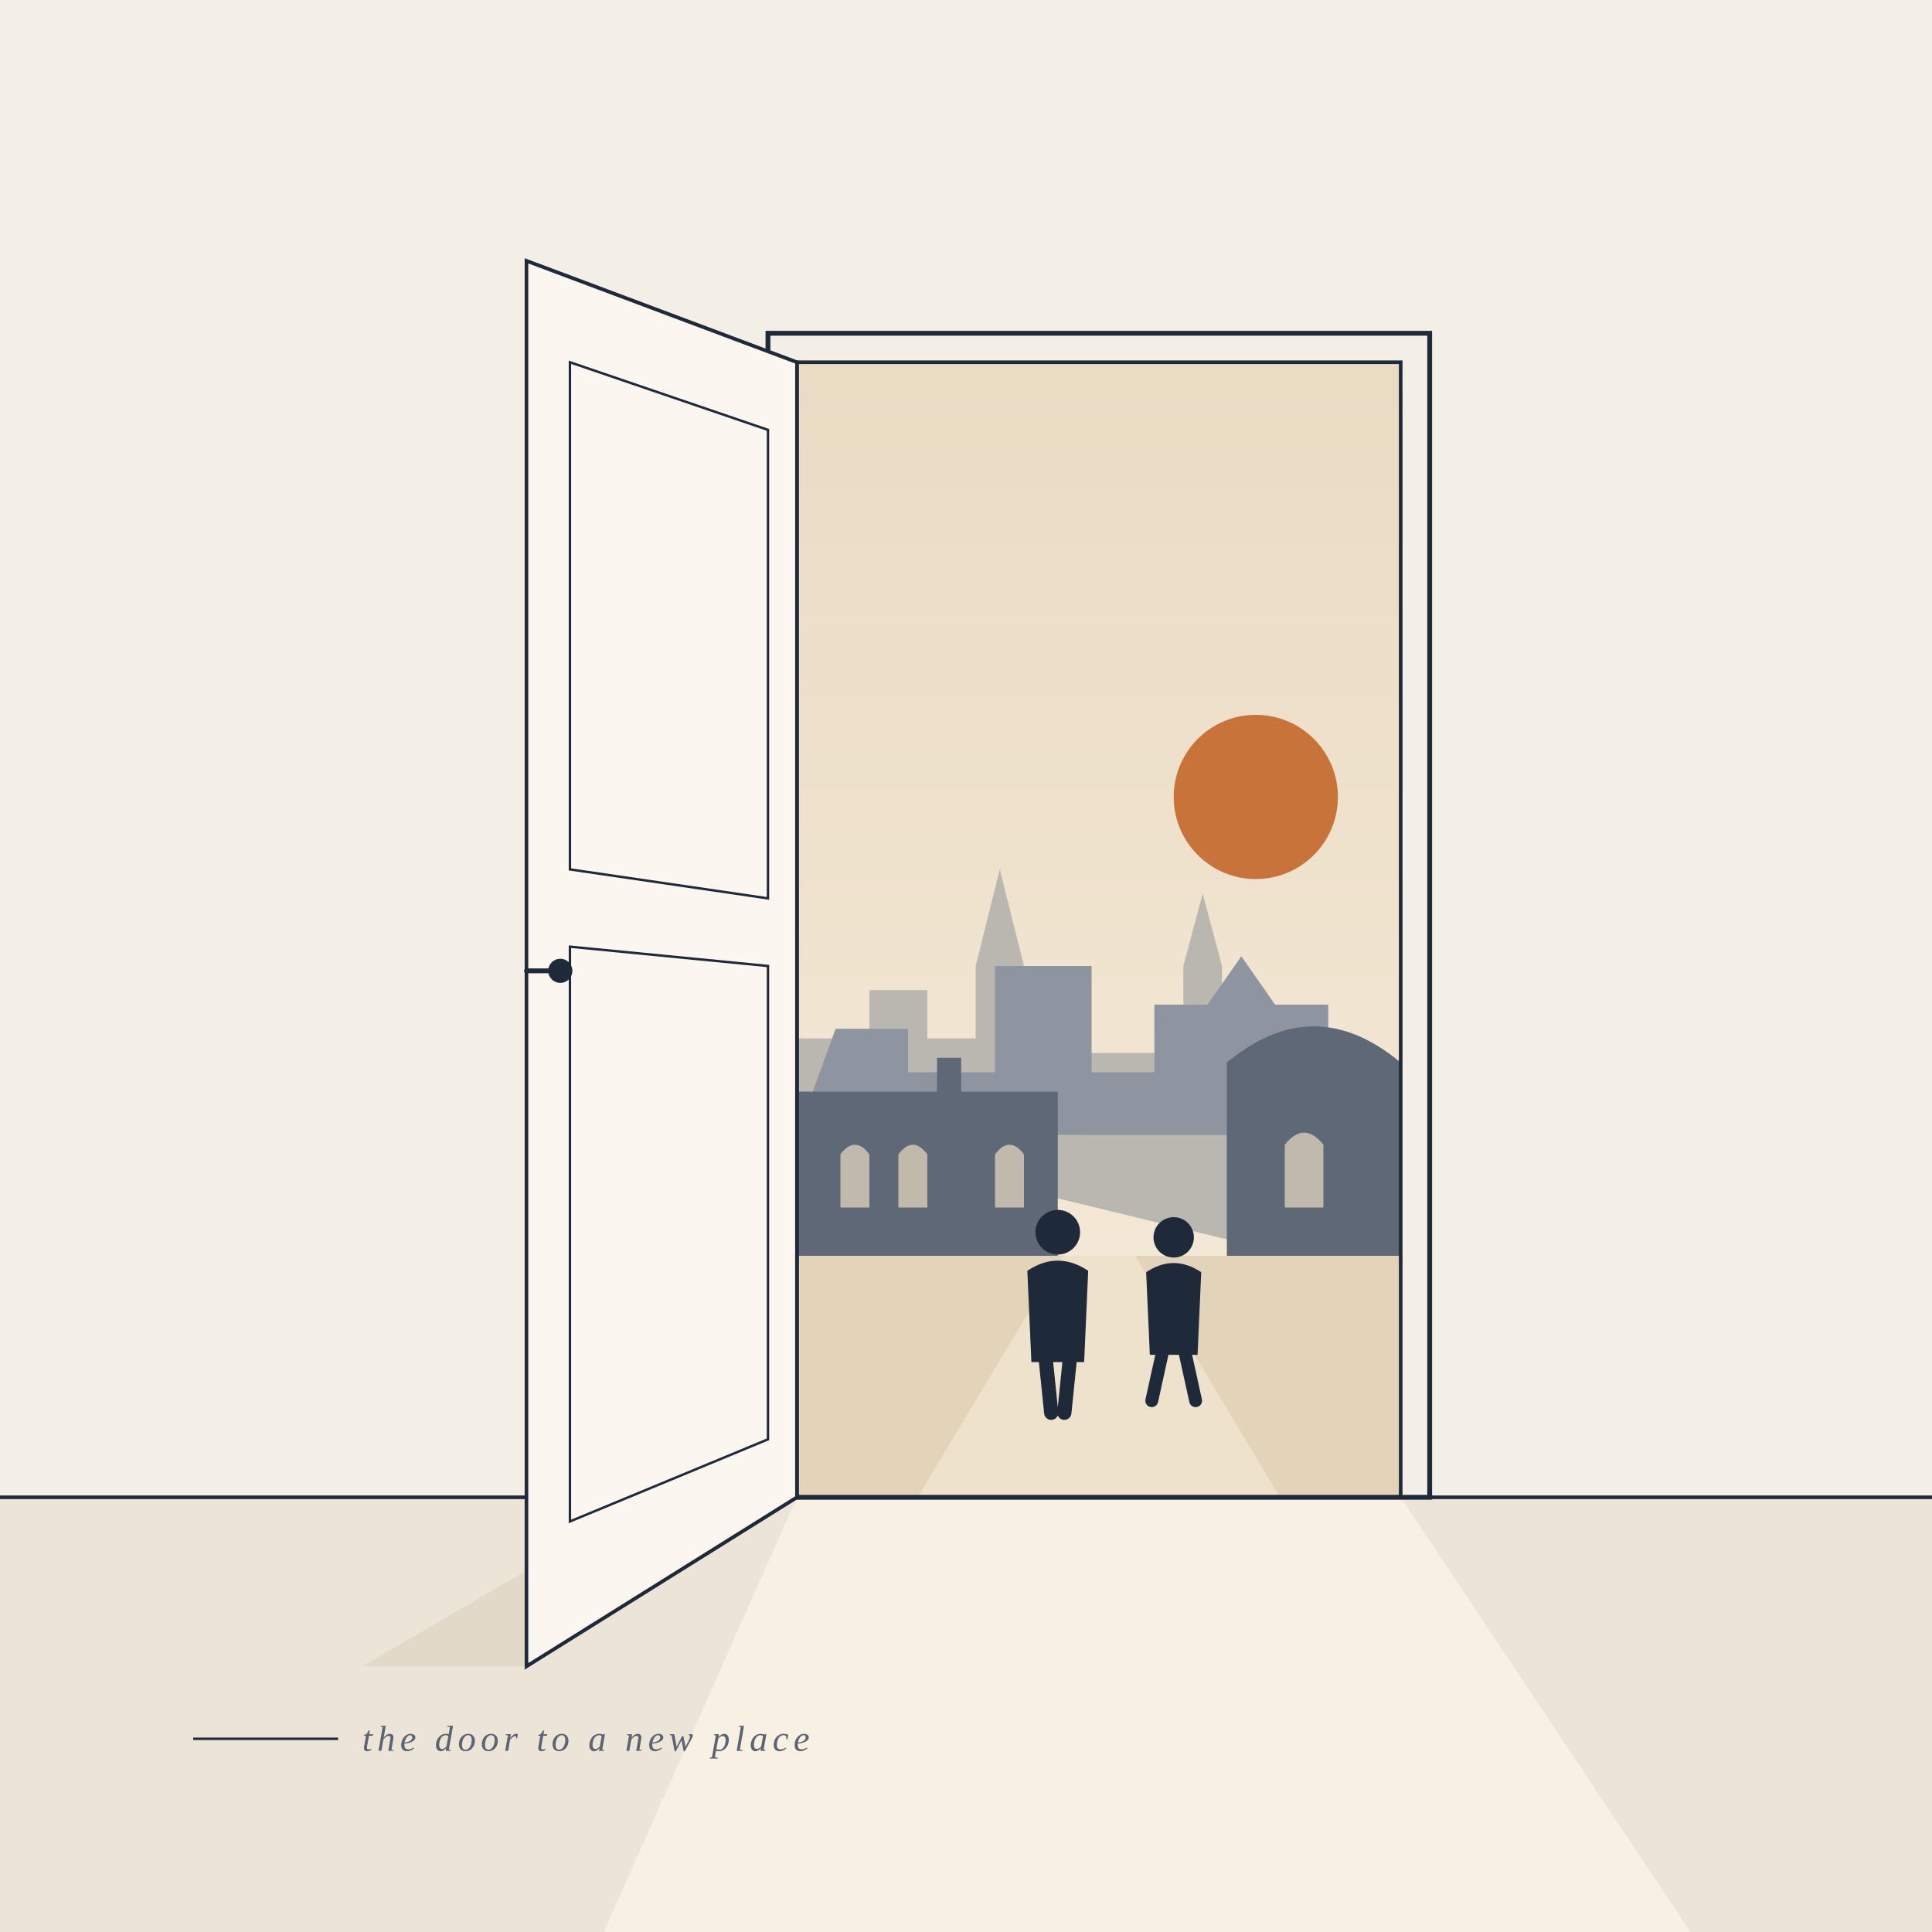
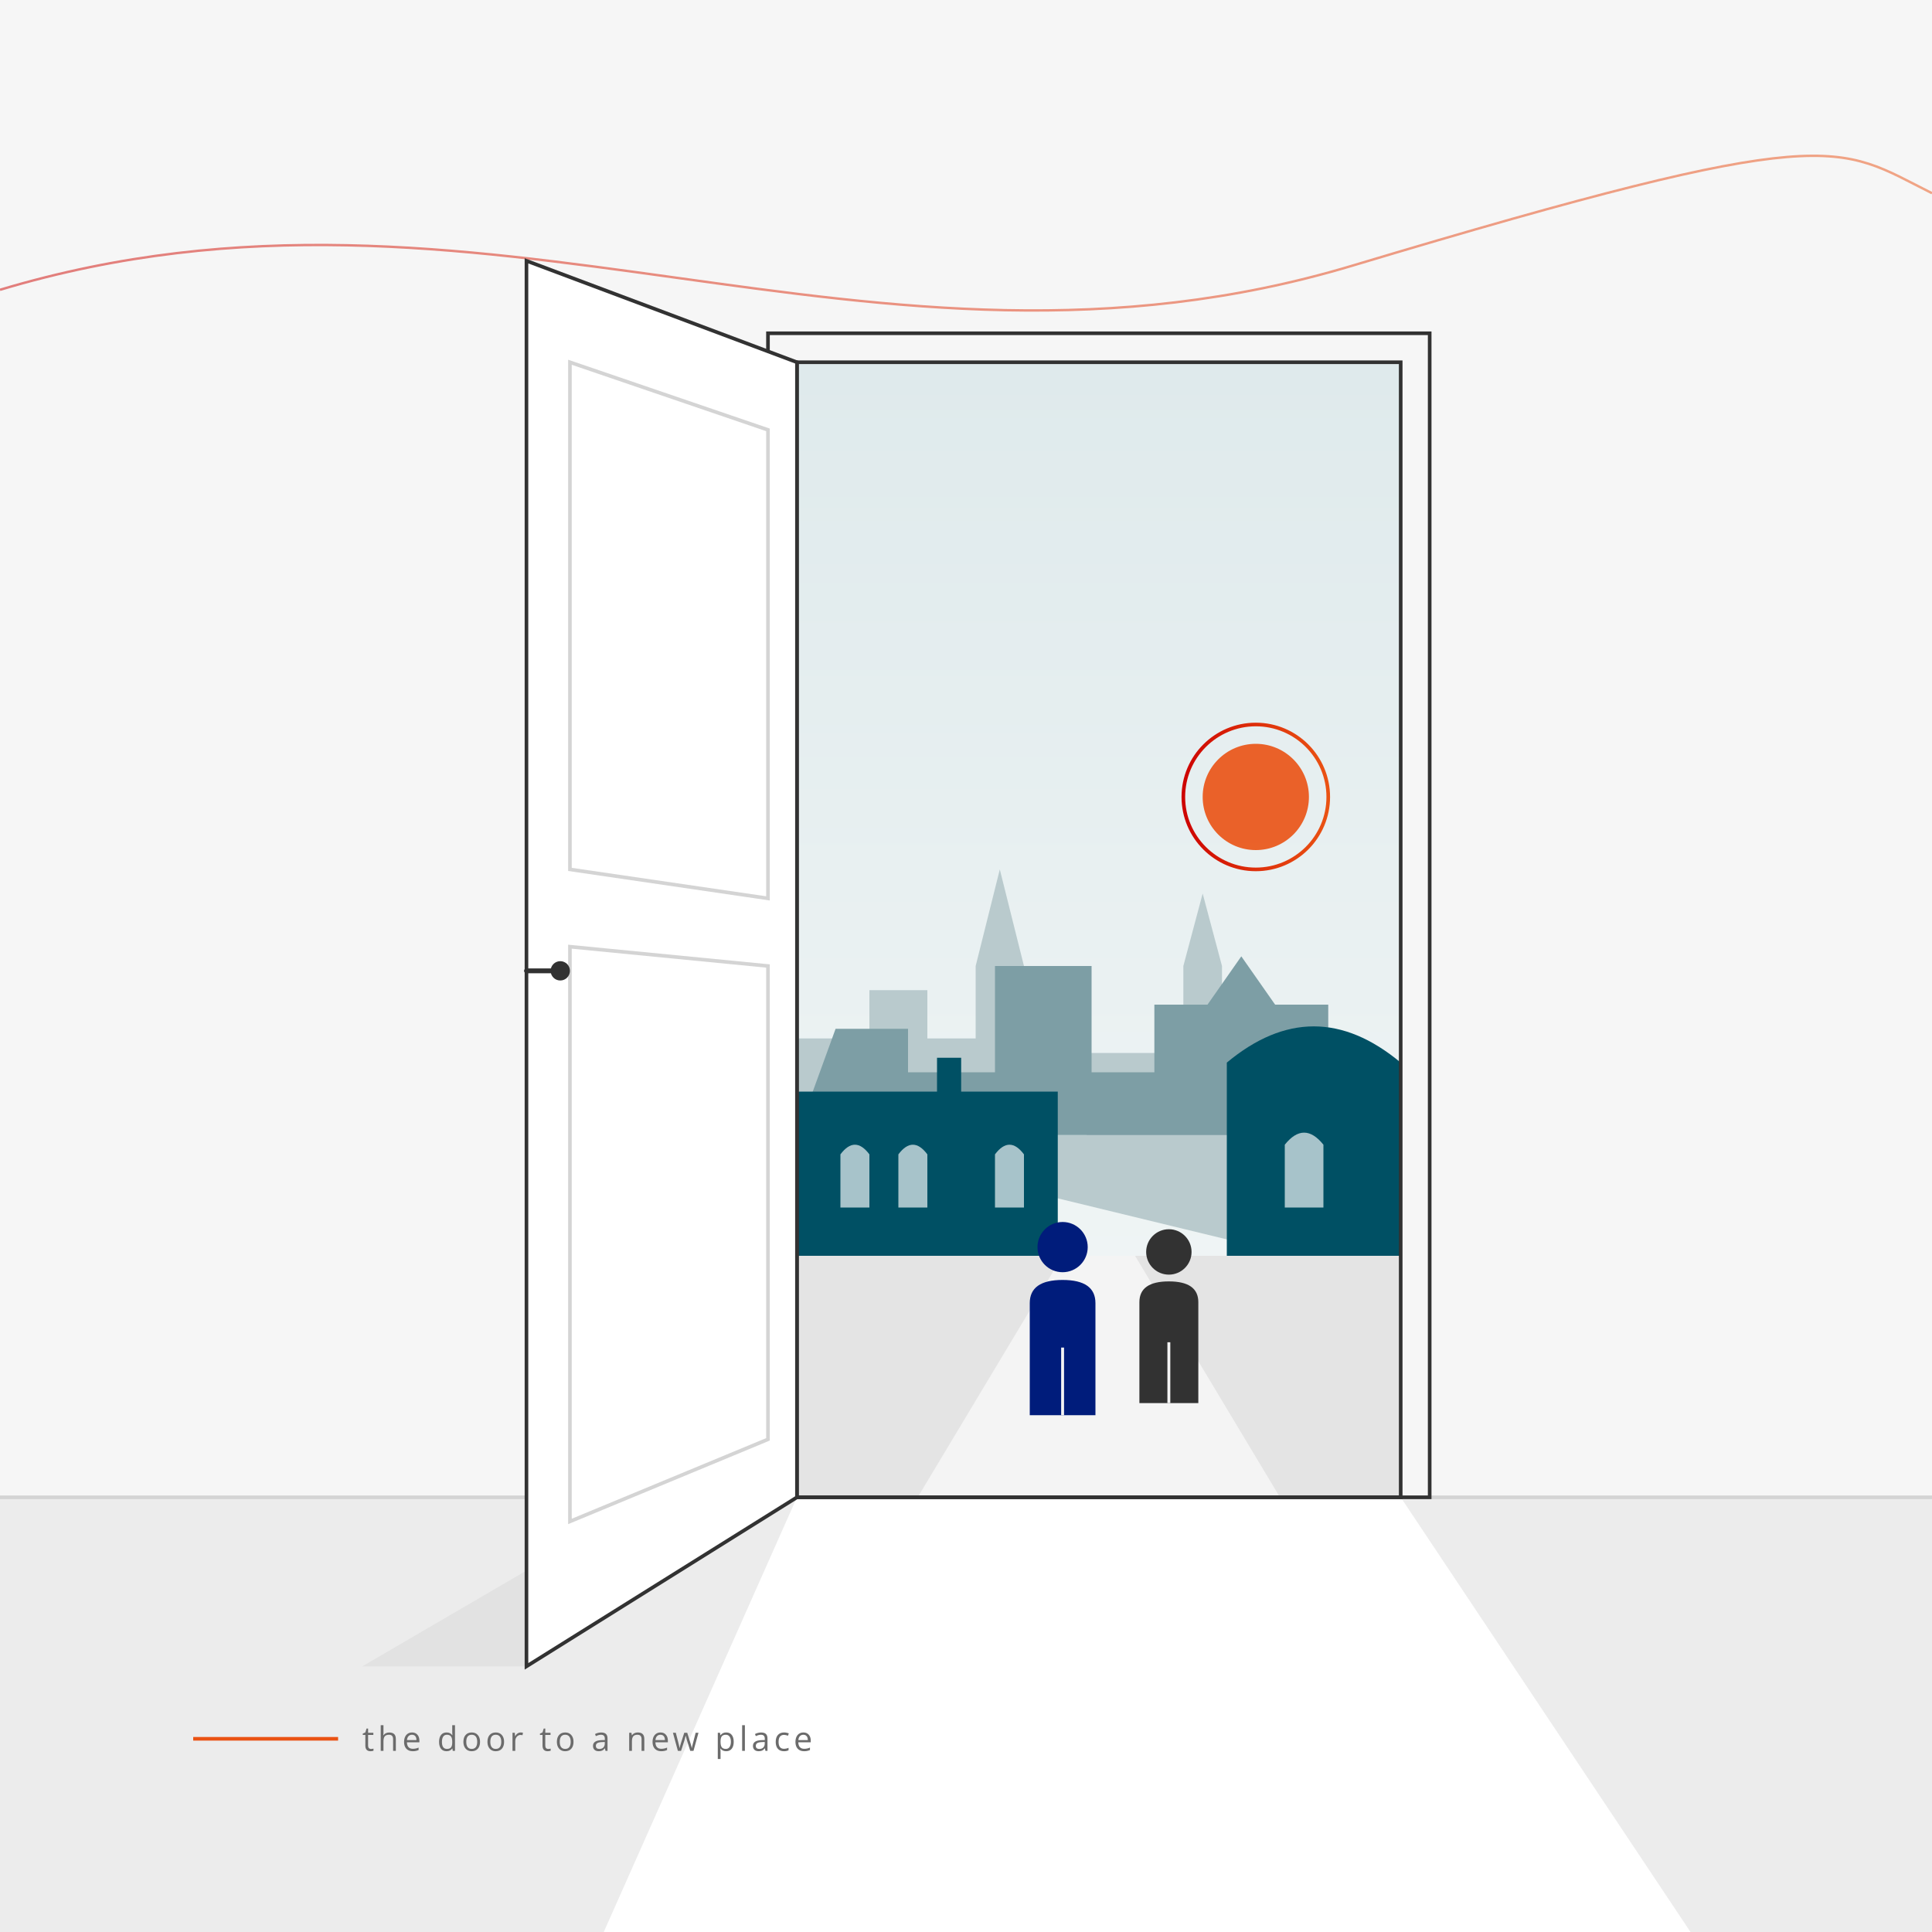
<svg xmlns="http://www.w3.org/2000/svg" viewBox="0 0 800 800" width="800" height="800" role="img" aria-labelledby="t d" font-family="'Noto Sans JP','Hiragino Sans','Yu Gothic',Meiryo,sans-serif">
-   <rect width="800" height="800" fill="#F4EFE6" />
+   <defs>
+     <linearGradient id="g" x1="0" y1="0" x2="1" y2="0">
+       <stop offset="0" stop-color="#cd0401" />
+       <stop offset=".5" stop-color="#de300b" />
+       <stop offset="1" stop-color="#ea5213" />
+     </linearGradient>
+     <filter id="sh" x="-10%" y="-10%" width="120%" height="140%">
+       <feDropShadow dx="0" dy="8" stdDeviation="7" flood-color="#323232" flood-opacity=".12" />
+     </filter>
+   </defs>
+   <rect width="800" height="800" fill="#f6f6f6" />
  <defs>
    <linearGradient id="sky" x1="0" y1="0" x2="0" y2="1">
-       <stop offset="0" stop-color="#EADBC3" />
-       <stop offset="1" stop-color="#F6EBDA" />
+       <stop offset="0" stop-color="#dfeaec" />
+       <stop offset="1" stop-color="#f3f7f7" />
    </linearGradient>
    <clipPath id="op">
      <rect x="330" y="150" width="250" height="470" />
    </clipPath>
  </defs>
-   <path d="M0 620H800V800H0z" fill="#ECE4D6" />
-   <path d="M0 620H800" stroke="#1E2A3A" stroke-width="1.5" />
-   <path d="M330 620H580L700 800H250z" fill="#F8F0E2" />
+   <path d="M0 120C200 60 360 170 560 110S760 60 800 80" fill="none" stroke="url(#g)" stroke-width="1" opacity=".5" />
+   <path d="M0 620H800V800H0z" fill="#ececec" />
+   <path d="M0 620H800" stroke="#d4d4d4" stroke-width="1.5" />
+   <path d="M330 620H580L700 800H250z" fill="#ffffff" />
  <g clip-path="url(#op)">
    <rect x="330" y="150" width="250" height="470" fill="url(#sky)" />
-     <circle cx="520" cy="330" r="34" fill="#C8733A" />
-     <path d="M330 470V430h30v-20h24v20h20V400l10-40 10 40v70h26v-34h30v-16h10v-20l8-30 8 30v20h10v16h20v84z" fill="#B9B7B0" />
-     <path d="M330 470h250v-26h-30v-28h-22l-14-20-14 20h-22v28h-26v-44h-40v44h-36v-18h-30z" fill="#8E95A0" />
-     <path d="M330 520V452h58v-14h10v14h40v68z" fill="#5E6876" />
-     <path d="M508 520V440q36-30 72 0v80z" fill="#5E6876" />
-     <path d="M348 500v-22q6-8 12 0v22z" fill="#EADBC3" opacity=".7" />
-     <path d="M372 500v-22q6-8 12 0v22z" fill="#EADBC3" opacity=".7" />
-     <path d="M412 500v-22q6-8 12 0v22z" fill="#EADBC3" opacity=".7" />
-     <path d="M532 500v-26q8-10 16 0v26z" fill="#EADBC3" opacity=".7" />
-     <path d="M330 520H580V620H330z" fill="#E3D3B8" />
-     <path d="M440 520h30l60 100H380z" fill="#EEE2CD" />
-     <circle cx="438" cy="510.24" r="9.24" fill="#1E2A3A" />
-     <path d="M427.08 564.0L425.4 526.2Q438 517.8 450.6 526.2L448.92 564.0z" fill="#1E2A3A" />
-     <path d="M432.96 562.32L435.28 585M443.04 562.32L440.72 585" stroke="#1E2A3A" stroke-width="5.88" stroke-linecap="round" />
-     <circle cx="486" cy="512.36" r="8.36" fill="#1E2A3A" />
-     <path d="M476.12 561.0L474.6 526.8Q486 519.2 497.4 526.8L495.88 561.0z" fill="#1E2A3A" />
-     <path d="M481.44 559.48L476.92 580M490.56 559.48L495.08 580" stroke="#1E2A3A" stroke-width="5.32" stroke-linecap="round" />
+     <circle cx="520" cy="330" r="30" fill="none" stroke="url(#g)" stroke-width="1.5" />
+     <circle cx="520" cy="330" r="22" fill="#ea5213" opacity=".9" />
+     <path d="M330 470V430h30v-20h24v20h20V400l10-40 10 40v70h26v-34h30v-16h10v-20l8-30 8 30v20h10v16h20v84z" fill="#b9cacd" />
+     <path d="M330 470h250v-26h-30v-28h-22l-14-20-14 20h-22v28h-26v-44h-40v44h-36v-18h-30z" fill="#7d9ea5" />
+     <path d="M330 520V452h58v-14h10v14h40v68z" fill="#005064" />
+     <path d="M508 520V440q36-30 72 0v80z" fill="#005064" />
+     <path d="M348 500v-22q6-8 12 0v22z" fill="#dfeaec" opacity=".75" />
+     <path d="M372 500v-22q6-8 12 0v22z" fill="#dfeaec" opacity=".75" />
+     <path d="M412 500v-22q6-8 12 0v22z" fill="#dfeaec" opacity=".75" />
+     <path d="M532 500v-26q8-10 16 0v26z" fill="#dfeaec" opacity=".75" />
+     <path d="M330 520H580V620H330z" fill="#e4e4e4" />
+     <path d="M440 520h30l60 100H380z" fill="#f4f4f4" />
+     <circle cx="440" cy="516.4" r="10.4" fill="#001c7b" />
+     <path d="M426.4 586V539.6Q426.4 530.0 440 530.0Q453.6 530.0 453.6 539.6V586z" fill="#001c7b" />
+     <path d="M440 558.0V586" stroke="#f4f4f4" stroke-width="1.2" />
+     <circle cx="484" cy="518.4" r="9.4" fill="#323232" />
+     <path d="M471.8 581V539.2Q471.8 530.6 484 530.6Q496.2 530.6 496.2 539.2V581z" fill="#323232" />
+     <path d="M484 555.8V581" stroke="#f4f4f4" stroke-width="1.2" />
  </g>
-   <rect x="318" y="138" width="274" height="482" fill="none" stroke="#1E2A3A" stroke-width="2" />
-   <rect x="330" y="150" width="250" height="470" fill="none" stroke="#1E2A3A" stroke-width="1.5" />
-   <path d="M330 620L218 690L150 690L270 620z" fill="#E3D9C8" />
-   <path d="M330 150L218 108V690L330 620z" fill="#FBF7F0" stroke="#1E2A3A" stroke-width="1.5" />
-   <path d="M318 178L236 150V360L318 372z" fill="none" stroke="#1E2A3A" stroke-width="1" />
-   <path d="M318 400L236 392V630L318 596z" fill="none" stroke="#1E2A3A" stroke-width="1" />
-   <circle cx="232" cy="402" r="5" fill="#1E2A3A" />
-   <path d="M232 402h-14" stroke="#1E2A3A" stroke-width="2" stroke-linecap="round" />
-   <path d="M80 720h60" stroke="#1E2A3A" stroke-width="1" />
-   <text x="150" y="725" font-size="15" fill="#5B6472" text-anchor="start" font-weight="400" font-family="'Cormorant Garamond','Times New Roman',Georgia,serif" letter-spacing="2" font-style="italic">the door to a new place</text>
+   <rect x="318" y="138" width="274" height="482" fill="none" stroke="#323232" stroke-width="1.5" />
+   <rect x="330" y="150" width="250" height="470" fill="none" stroke="#323232" stroke-width="1.5" />
+   <path d="M330 620L218 690L150 690L270 620z" fill="#e2e2e2" />
+   <path d="M330 150L218 108V690L330 620z" fill="#fff" stroke="#323232" stroke-width="1.5" />
+   <path d="M318 178L236 150V360L318 372z" fill="none" stroke="#d4d4d4" stroke-width="1.5" />
+   <path d="M318 400L236 392V630L318 596z" fill="none" stroke="#d4d4d4" stroke-width="1.5" />
+   <circle cx="232" cy="402" r="4" fill="#323232" />
+   <path d="M232 402h-14" stroke="#323232" stroke-width="2" stroke-linecap="round" />
+   <path d="M80 720h60" stroke="#ea5213" stroke-width="1.5" />
+   <text x="150" y="725" font-size="14" fill="#6b6b6b" text-anchor="start" font-weight="400" font-family="'Open Sans','Helvetica Neue',Arial,sans-serif" letter-spacing="1.5">the door to a new place</text>
</svg>
